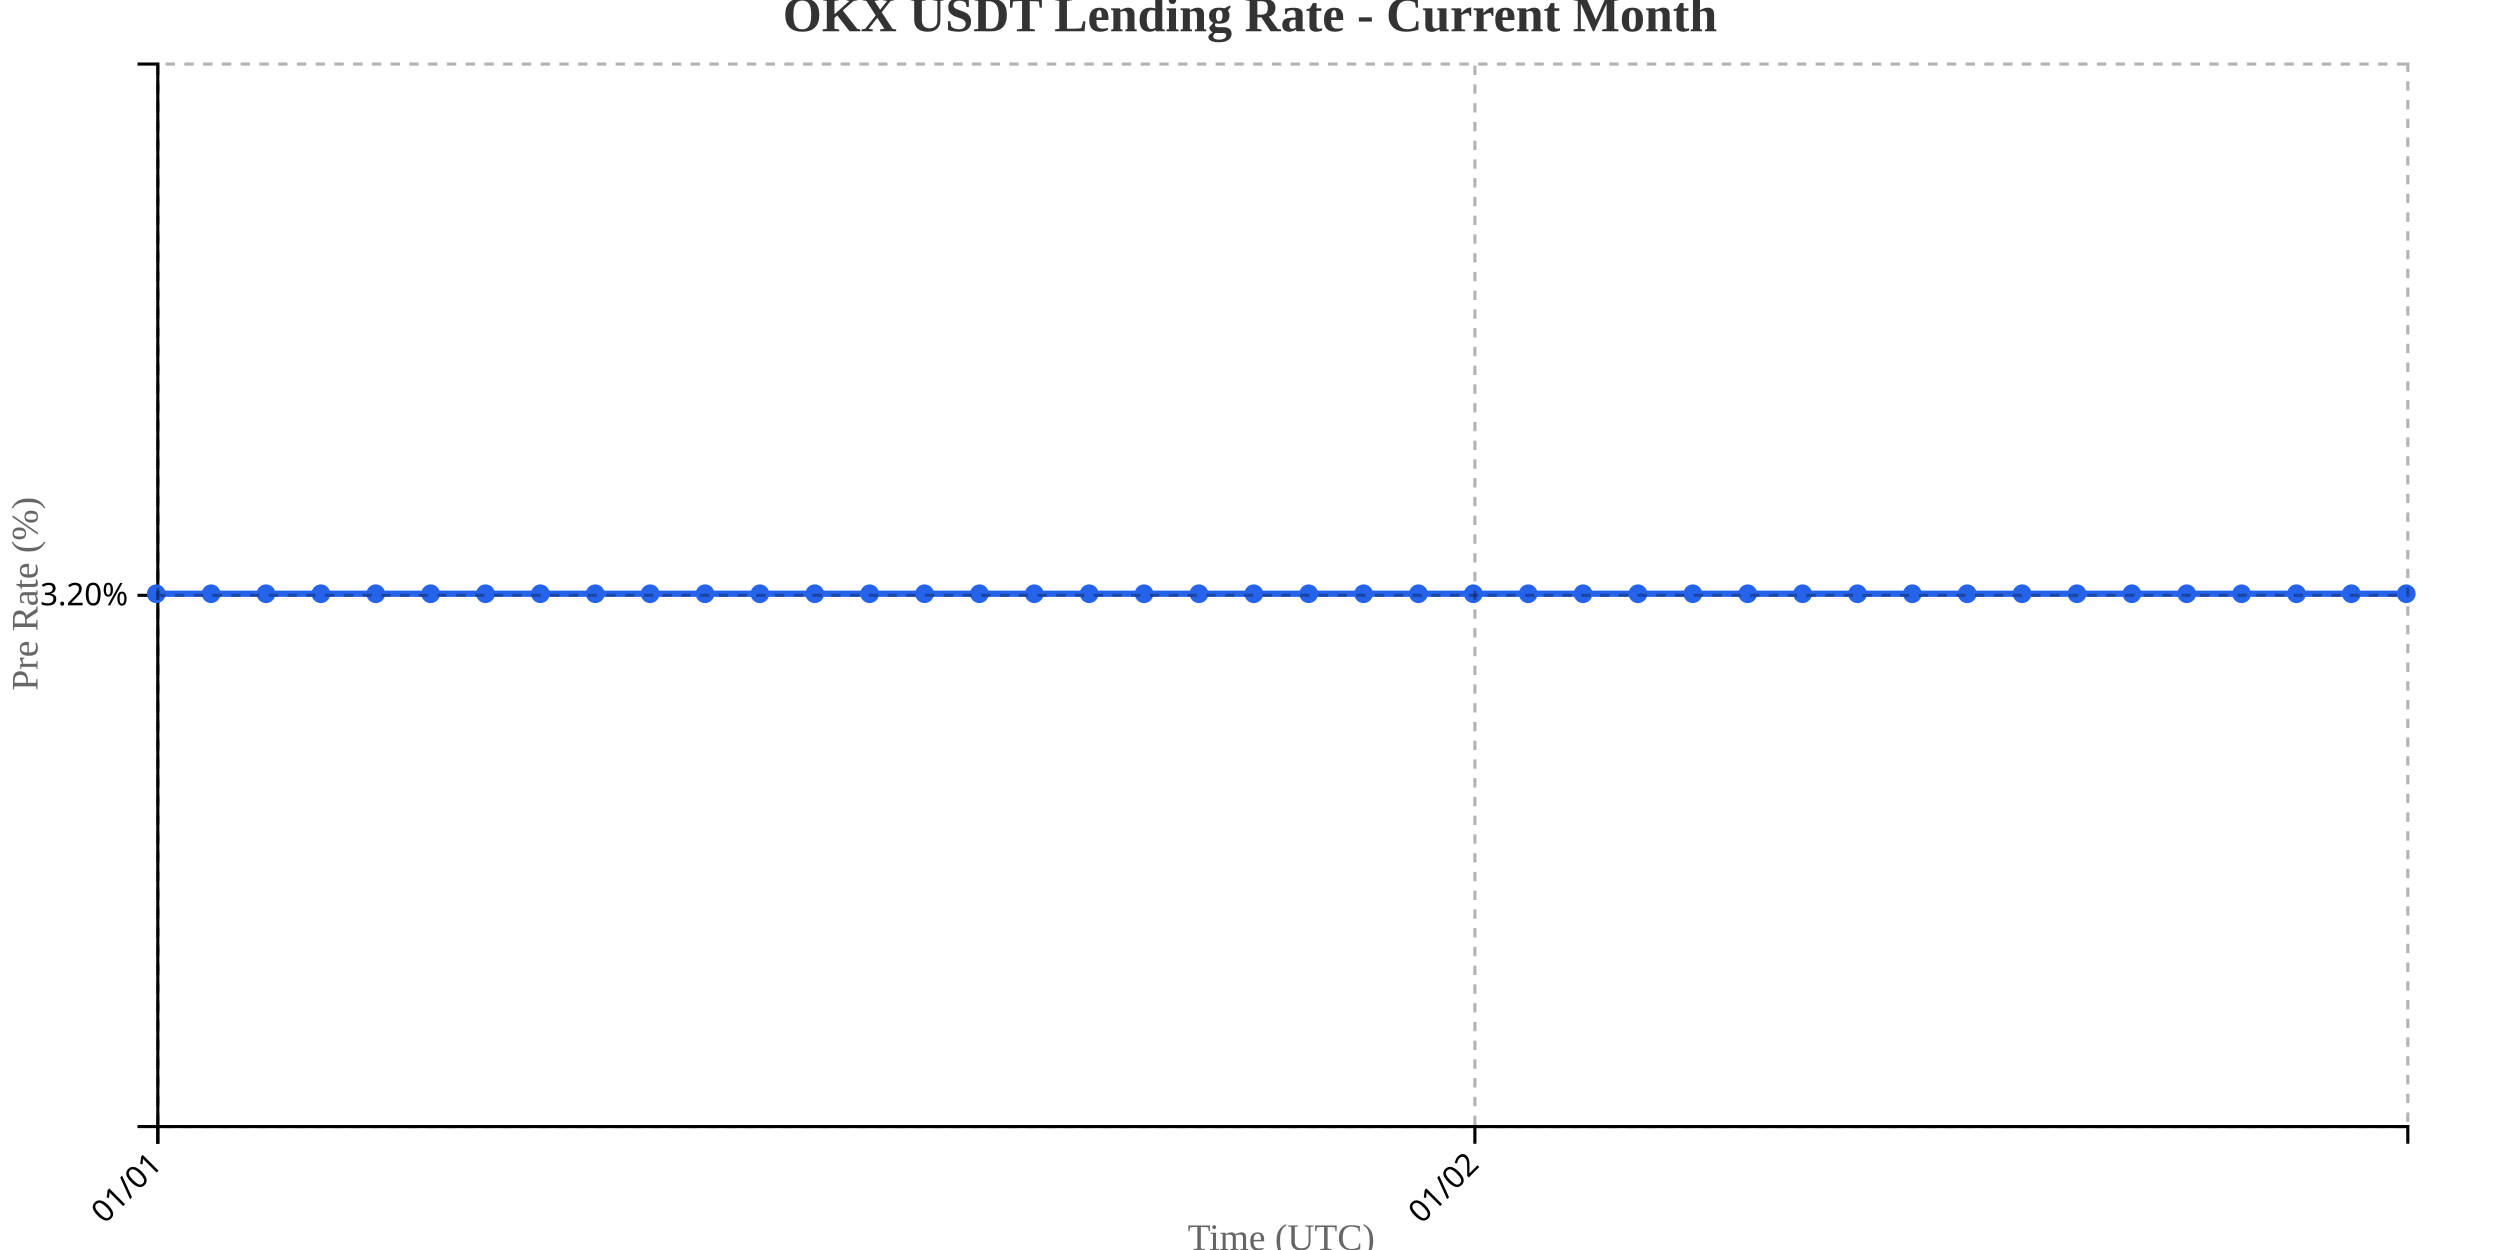
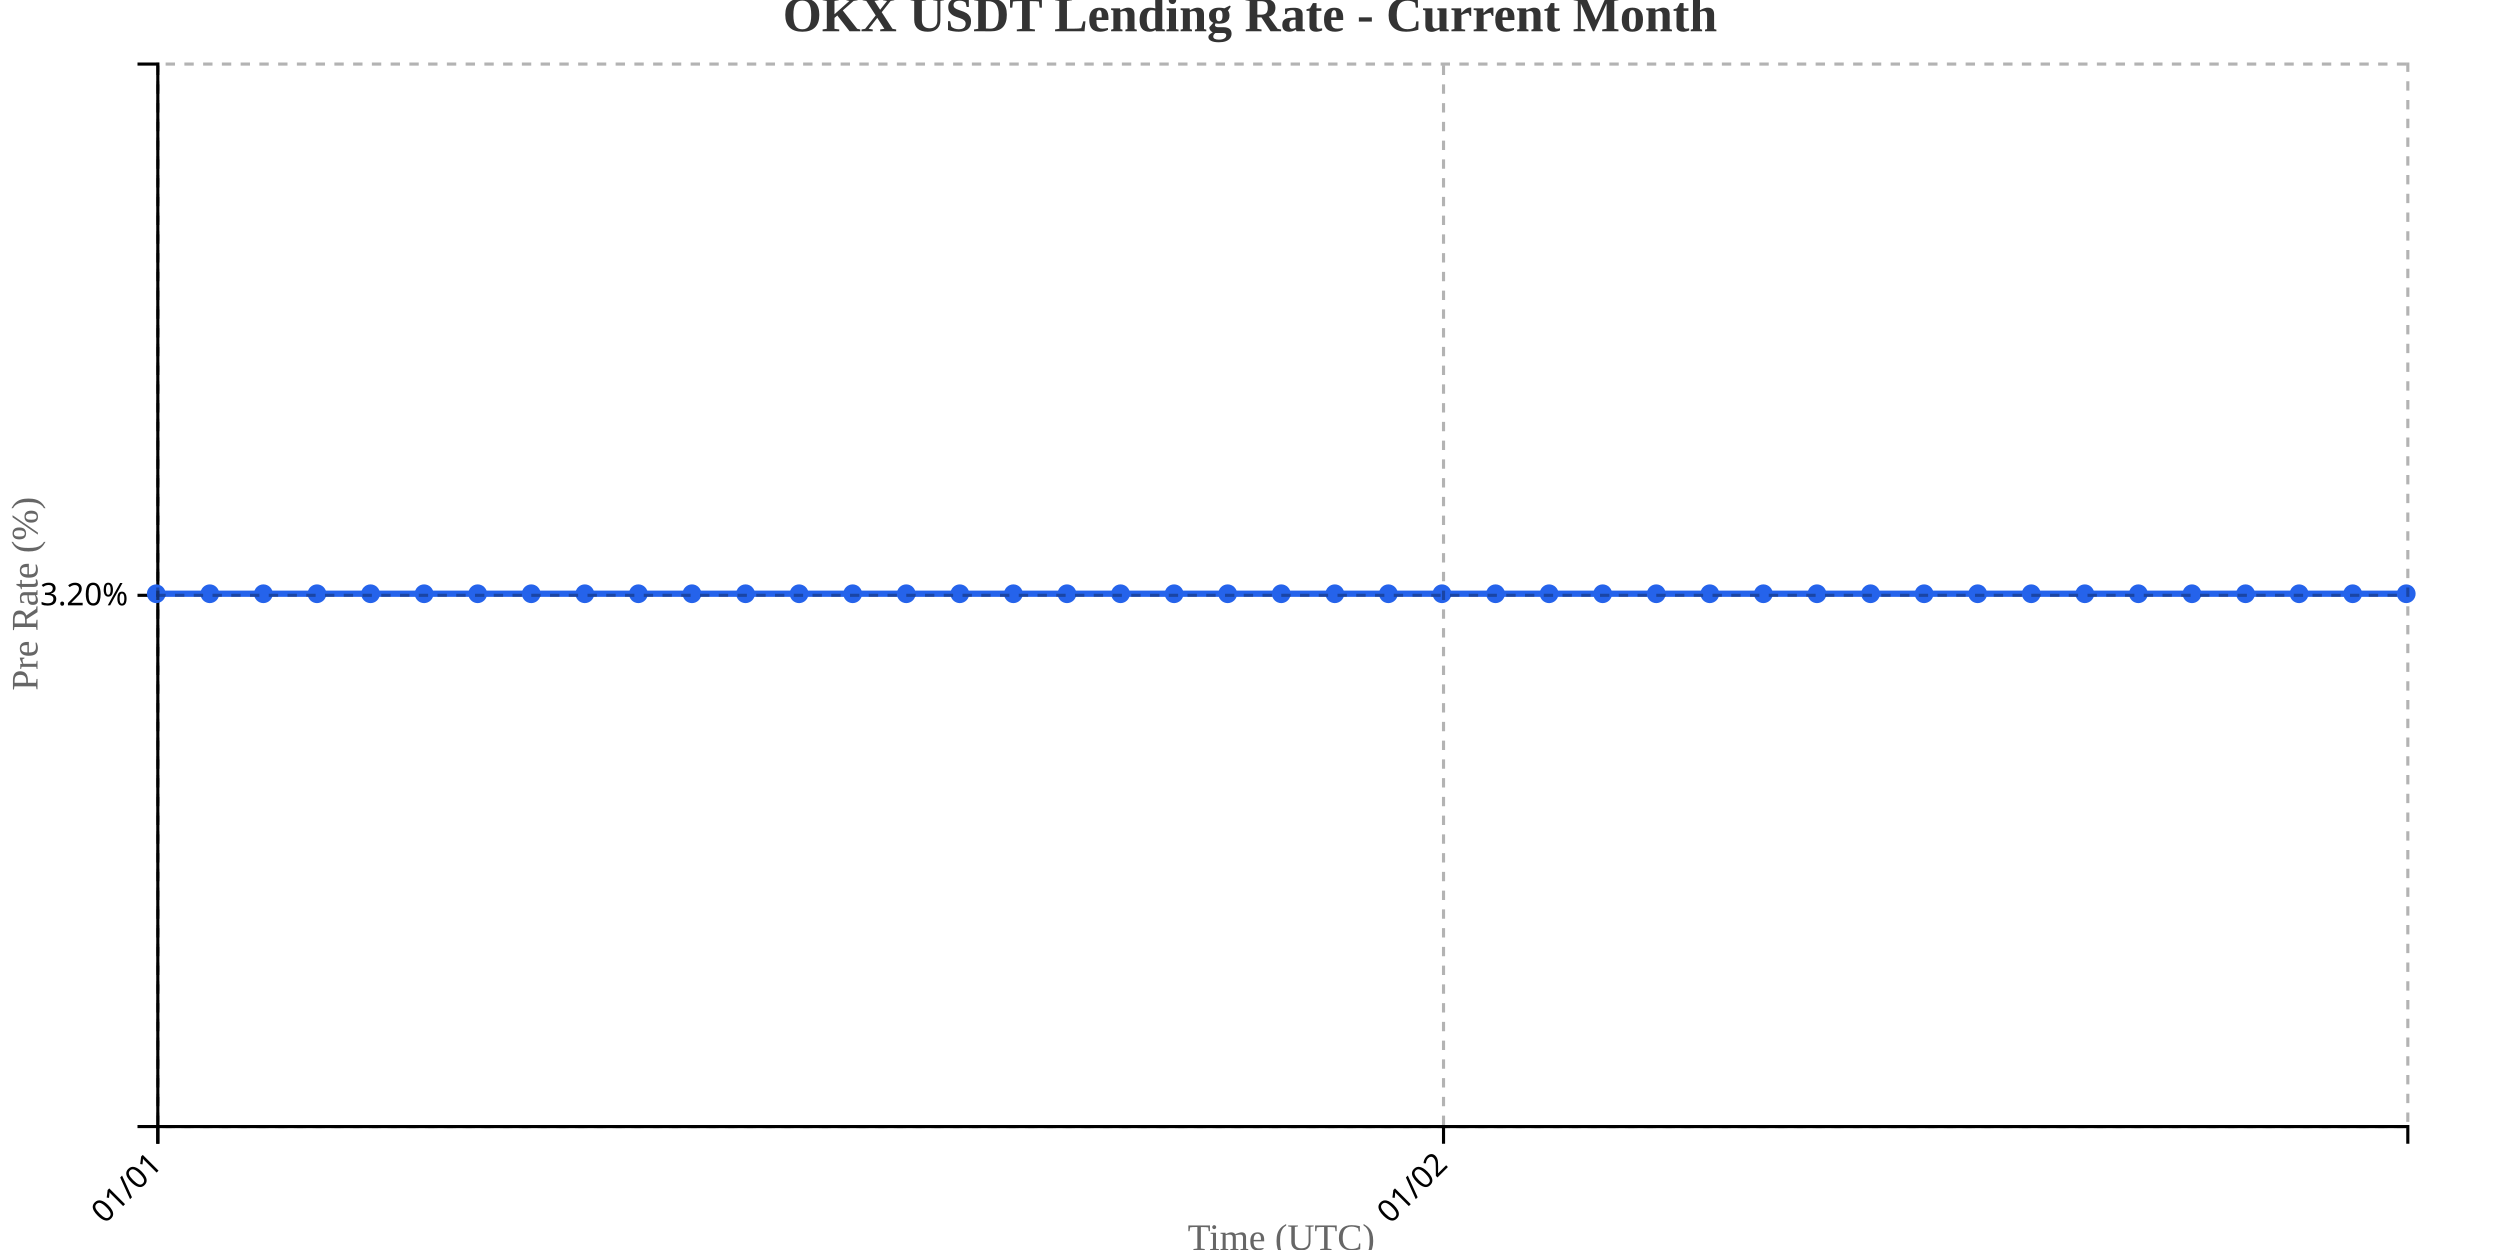
<svg xmlns="http://www.w3.org/2000/svg" width="800" height="400">
  <g transform="translate(50,20)">
    <g transform="translate(0,340)" fill="none" font-size="10" font-family="sans-serif" text-anchor="middle">
      <path class="domain" stroke="currentColor" d="M0.5,6V0.5H720.5V6" />
      <g class="tick" opacity="1" transform="translate(0.5,0)">
        <line stroke="currentColor" y2="6" />
        <text fill="currentColor" y="9" dy=".15em" style="text-anchor: end;" dx="-.8em" transform="rotate(-45)">01/01</text>
      </g>
-       <g class="tick" opacity="1" transform="translate(421.9634,0)">
+       <g class="tick" opacity="1" transform="translate(411.9286,0)">
        <line stroke="currentColor" y2="6" />
        <text fill="currentColor" y="9" dy=".15em" style="text-anchor: end;" dx="-.8em" transform="rotate(-45)">01/02</text>
      </g>
    </g>
    <g fill="none" font-size="10" font-family="sans-serif" text-anchor="end">
      <path class="domain" stroke="currentColor" d="M-6,340.5H0.5V0.5H-6" />
      <g class="tick" opacity="1" transform="translate(0,170.5)">
        <line stroke="currentColor" x2="-6" />
        <text fill="currentColor" x="-9" dy="0.32em">3.20%</text>
      </g>
    </g>
    <text transform="rotate(-90)" y="-50" x="-170" dy="1em" style="text-anchor: middle; font-size: 12px; fill: #666;">Pre Rate (%)</text>
    <text transform="translate(360, 380)" style="text-anchor: middle; font-size: 12px; fill: #666;">Time (UTC)</text>
-     <path fill="none" stroke="#2563eb" stroke-width="2" d="M0,170C5.854,170,11.707,170,17.561,170C23.415,170,29.268,170,35.122,170C40.976,170,46.829,170,52.683,170C58.537,170,64.39,170,70.244,170C76.098,170,81.951,170,87.805,170C93.659,170,99.512,170,105.366,170C111.22,170,117.073,170,122.927,170C128.78,170,134.634,170,140.488,170C146.341,170,152.195,170,158.049,170C163.902,170,169.756,170,175.61,170C181.463,170,187.317,170,193.171,170C199.024,170,204.878,170,210.732,170C216.585,170,222.439,170,228.293,170C234.146,170,240,170,245.854,170C251.707,170,257.561,170,263.415,170C269.268,170,275.122,170,280.976,170C286.829,170,292.683,170,298.537,170C304.39,170,310.244,170,316.098,170C321.951,170,327.805,170,333.659,170C339.512,170,345.366,170,351.22,170C357.073,170,362.927,170,368.78,170C374.634,170,380.488,170,386.341,170C392.195,170,398.049,170,403.902,170C409.756,170,415.61,170,421.463,170C427.317,170,433.171,170,439.024,170C444.878,170,450.732,170,456.585,170C462.439,170,468.293,170,474.146,170C480,170,485.854,170,491.707,170C497.561,170,503.415,170,509.268,170C515.122,170,520.976,170,526.829,170C532.683,170,538.537,170,544.39,170C550.244,170,556.098,170,561.951,170C567.805,170,573.659,170,579.512,170C585.366,170,591.22,170,597.073,170C602.927,170,608.78,170,614.634,170C620.488,170,626.341,170,632.195,170C638.049,170,643.902,170,649.756,170C655.61,170,661.463,170,667.317,170C673.171,170,679.024,170,684.878,170C690.732,170,696.585,170,702.439,170C708.293,170,714.146,170,720,170" />
+     <path fill="none" stroke="#2563eb" stroke-width="2" d="M0,170C5.714,170,11.429,170,17.143,170C22.857,170,28.571,170,34.286,170C40,170,45.714,170,51.429,170C57.143,170,62.857,170,68.571,170C74.286,170,80,170,85.714,170C91.429,170,97.143,170,102.857,170C108.571,170,114.286,170,120,170C125.714,170,131.429,170,137.143,170C142.857,170,148.571,170,154.286,170C160,170,165.714,170,171.429,170C177.143,170,182.857,170,188.571,170C194.286,170,200,170,205.714,170C211.429,170,217.143,170,222.857,170C228.571,170,234.286,170,240,170C245.714,170,251.429,170,257.143,170C262.857,170,268.571,170,274.286,170C280,170,285.714,170,291.429,170C297.143,170,302.857,170,308.571,170C314.286,170,320,170,325.714,170C331.429,170,337.143,170,342.857,170C348.571,170,354.286,170,360,170C365.714,170,371.429,170,377.143,170C382.857,170,388.571,170,394.286,170C400,170,405.714,170,411.429,170C417.143,170,422.857,170,428.571,170C434.286,170,440,170,445.714,170C451.429,170,457.143,170,462.857,170C468.571,170,474.286,170,480,170C485.714,170,491.429,170,497.143,170C502.857,170,508.571,170,514.286,170C520,170,525.714,170,531.429,170C537.143,170,542.857,170,548.571,170C554.286,170,560,170,565.714,170C571.429,170,577.143,170,582.857,170C588.571,170,594.286,170,600,170C605.714,170,611.429,170,617.143,170C622.857,170,628.571,170,634.286,170C640,170,645.714,170,651.429,170C657.143,170,662.857,170,668.571,170C674.286,170,680,170,685.714,170C691.429,170,697.143,170,702.857,170C708.571,170,714.286,170,720,170" />
    <circle class="dot" cx="0" cy="170" r="3" fill="#2563eb" />
-     <circle class="dot" cx="17.561" cy="170" r="3" fill="#2563eb" />
-     <circle class="dot" cx="35.122" cy="170" r="3" fill="#2563eb" />
-     <circle class="dot" cx="52.683" cy="170" r="3" fill="#2563eb" />
-     <circle class="dot" cx="70.244" cy="170" r="3" fill="#2563eb" />
-     <circle class="dot" cx="87.805" cy="170" r="3" fill="#2563eb" />
-     <circle class="dot" cx="105.366" cy="170" r="3" fill="#2563eb" />
-     <circle class="dot" cx="122.927" cy="170" r="3" fill="#2563eb" />
-     <circle class="dot" cx="140.488" cy="170" r="3" fill="#2563eb" />
-     <circle class="dot" cx="158.049" cy="170" r="3" fill="#2563eb" />
-     <circle class="dot" cx="175.61" cy="170" r="3" fill="#2563eb" />
-     <circle class="dot" cx="193.171" cy="170" r="3" fill="#2563eb" />
-     <circle class="dot" cx="210.732" cy="170" r="3" fill="#2563eb" />
-     <circle class="dot" cx="228.293" cy="170" r="3" fill="#2563eb" />
-     <circle class="dot" cx="245.854" cy="170" r="3" fill="#2563eb" />
-     <circle class="dot" cx="263.415" cy="170" r="3" fill="#2563eb" />
-     <circle class="dot" cx="280.976" cy="170" r="3" fill="#2563eb" />
-     <circle class="dot" cx="298.537" cy="170" r="3" fill="#2563eb" />
-     <circle class="dot" cx="316.098" cy="170" r="3" fill="#2563eb" />
-     <circle class="dot" cx="333.659" cy="170" r="3" fill="#2563eb" />
-     <circle class="dot" cx="351.22" cy="170" r="3" fill="#2563eb" />
-     <circle class="dot" cx="368.78" cy="170" r="3" fill="#2563eb" />
-     <circle class="dot" cx="386.341" cy="170" r="3" fill="#2563eb" />
-     <circle class="dot" cx="403.902" cy="170" r="3" fill="#2563eb" />
-     <circle class="dot" cx="421.463" cy="170" r="3" fill="#2563eb" />
-     <circle class="dot" cx="439.024" cy="170" r="3" fill="#2563eb" />
-     <circle class="dot" cx="456.585" cy="170" r="3" fill="#2563eb" />
-     <circle class="dot" cx="474.146" cy="170" r="3" fill="#2563eb" />
-     <circle class="dot" cx="491.707" cy="170" r="3" fill="#2563eb" />
-     <circle class="dot" cx="509.268" cy="170" r="3" fill="#2563eb" />
-     <circle class="dot" cx="526.829" cy="170" r="3" fill="#2563eb" />
-     <circle class="dot" cx="544.39" cy="170" r="3" fill="#2563eb" />
-     <circle class="dot" cx="561.951" cy="170" r="3" fill="#2563eb" />
-     <circle class="dot" cx="579.512" cy="170" r="3" fill="#2563eb" />
-     <circle class="dot" cx="597.073" cy="170" r="3" fill="#2563eb" />
-     <circle class="dot" cx="614.634" cy="170" r="3" fill="#2563eb" />
-     <circle class="dot" cx="632.195" cy="170" r="3" fill="#2563eb" />
-     <circle class="dot" cx="649.756" cy="170" r="3" fill="#2563eb" />
-     <circle class="dot" cx="667.317" cy="170" r="3" fill="#2563eb" />
-     <circle class="dot" cx="684.878" cy="170" r="3" fill="#2563eb" />
-     <circle class="dot" cx="702.439" cy="170" r="3" fill="#2563eb" />
+     <circle class="dot" cx="17.143" cy="170" r="3" fill="#2563eb" />
+     <circle class="dot" cx="34.286" cy="170" r="3" fill="#2563eb" />
+     <circle class="dot" cx="51.429" cy="170" r="3" fill="#2563eb" />
+     <circle class="dot" cx="68.571" cy="170" r="3" fill="#2563eb" />
+     <circle class="dot" cx="85.714" cy="170" r="3" fill="#2563eb" />
+     <circle class="dot" cx="102.857" cy="170" r="3" fill="#2563eb" />
+     <circle class="dot" cx="120" cy="170" r="3" fill="#2563eb" />
+     <circle class="dot" cx="137.143" cy="170" r="3" fill="#2563eb" />
+     <circle class="dot" cx="154.286" cy="170" r="3" fill="#2563eb" />
+     <circle class="dot" cx="171.429" cy="170" r="3" fill="#2563eb" />
+     <circle class="dot" cx="188.571" cy="170" r="3" fill="#2563eb" />
+     <circle class="dot" cx="205.714" cy="170" r="3" fill="#2563eb" />
+     <circle class="dot" cx="222.857" cy="170" r="3" fill="#2563eb" />
+     <circle class="dot" cx="240" cy="170" r="3" fill="#2563eb" />
+     <circle class="dot" cx="257.143" cy="170" r="3" fill="#2563eb" />
+     <circle class="dot" cx="274.286" cy="170" r="3" fill="#2563eb" />
+     <circle class="dot" cx="291.429" cy="170" r="3" fill="#2563eb" />
+     <circle class="dot" cx="308.571" cy="170" r="3" fill="#2563eb" />
+     <circle class="dot" cx="325.714" cy="170" r="3" fill="#2563eb" />
+     <circle class="dot" cx="342.857" cy="170" r="3" fill="#2563eb" />
+     <circle class="dot" cx="360" cy="170" r="3" fill="#2563eb" />
+     <circle class="dot" cx="377.143" cy="170" r="3" fill="#2563eb" />
+     <circle class="dot" cx="394.286" cy="170" r="3" fill="#2563eb" />
+     <circle class="dot" cx="411.429" cy="170" r="3" fill="#2563eb" />
+     <circle class="dot" cx="428.571" cy="170" r="3" fill="#2563eb" />
+     <circle class="dot" cx="445.714" cy="170" r="3" fill="#2563eb" />
+     <circle class="dot" cx="462.857" cy="170" r="3" fill="#2563eb" />
+     <circle class="dot" cx="480" cy="170" r="3" fill="#2563eb" />
+     <circle class="dot" cx="497.143" cy="170" r="3" fill="#2563eb" />
+     <circle class="dot" cx="514.286" cy="170" r="3" fill="#2563eb" />
+     <circle class="dot" cx="531.429" cy="170" r="3" fill="#2563eb" />
+     <circle class="dot" cx="548.571" cy="170" r="3" fill="#2563eb" />
+     <circle class="dot" cx="565.714" cy="170" r="3" fill="#2563eb" />
+     <circle class="dot" cx="582.857" cy="170" r="3" fill="#2563eb" />
+     <circle class="dot" cx="600" cy="170" r="3" fill="#2563eb" />
+     <circle class="dot" cx="617.143" cy="170" r="3" fill="#2563eb" />
+     <circle class="dot" cx="634.286" cy="170" r="3" fill="#2563eb" />
+     <circle class="dot" cx="651.429" cy="170" r="3" fill="#2563eb" />
+     <circle class="dot" cx="668.571" cy="170" r="3" fill="#2563eb" />
+     <circle class="dot" cx="685.714" cy="170" r="3" fill="#2563eb" />
+     <circle class="dot" cx="702.857" cy="170" r="3" fill="#2563eb" />
    <circle class="dot" cx="720" cy="170" r="3" fill="#2563eb" />
    <g class="grid" transform="translate(0,340)" fill="none" font-size="10" font-family="sans-serif" text-anchor="middle" style="stroke-dasharray: 3,3; opacity: 0.3;">
      <path class="domain" stroke="currentColor" d="M0.5,-340V0.5H720.5V-340" />
      <g class="tick" opacity="1" transform="translate(0.5,0)">
        <line stroke="currentColor" y2="-340" />
        <text fill="currentColor" y="3" dy="0.71em" />
      </g>
-       <g class="tick" opacity="1" transform="translate(421.9634,0)">
+       <g class="tick" opacity="1" transform="translate(411.9286,0)">
        <line stroke="currentColor" y2="-340" />
        <text fill="currentColor" y="3" dy="0.71em" />
      </g>
    </g>
    <g class="grid" fill="none" font-size="10" font-family="sans-serif" text-anchor="end" style="stroke-dasharray: 3,3; opacity: 0.3;">
      <path class="domain" stroke="currentColor" d="M720,340.5H0.5V0.5H720" />
      <g class="tick" opacity="1" transform="translate(0,170.5)">
        <line stroke="currentColor" x2="720" />
        <text fill="currentColor" x="-3" dy="0.32em" />
      </g>
    </g>
  </g>
  <text x="400" y="10" text-anchor="middle" style="font-size: 16px; font-weight: bold; fill: #333;">OKX USDT Lending Rate - Current Month</text>
</svg>
